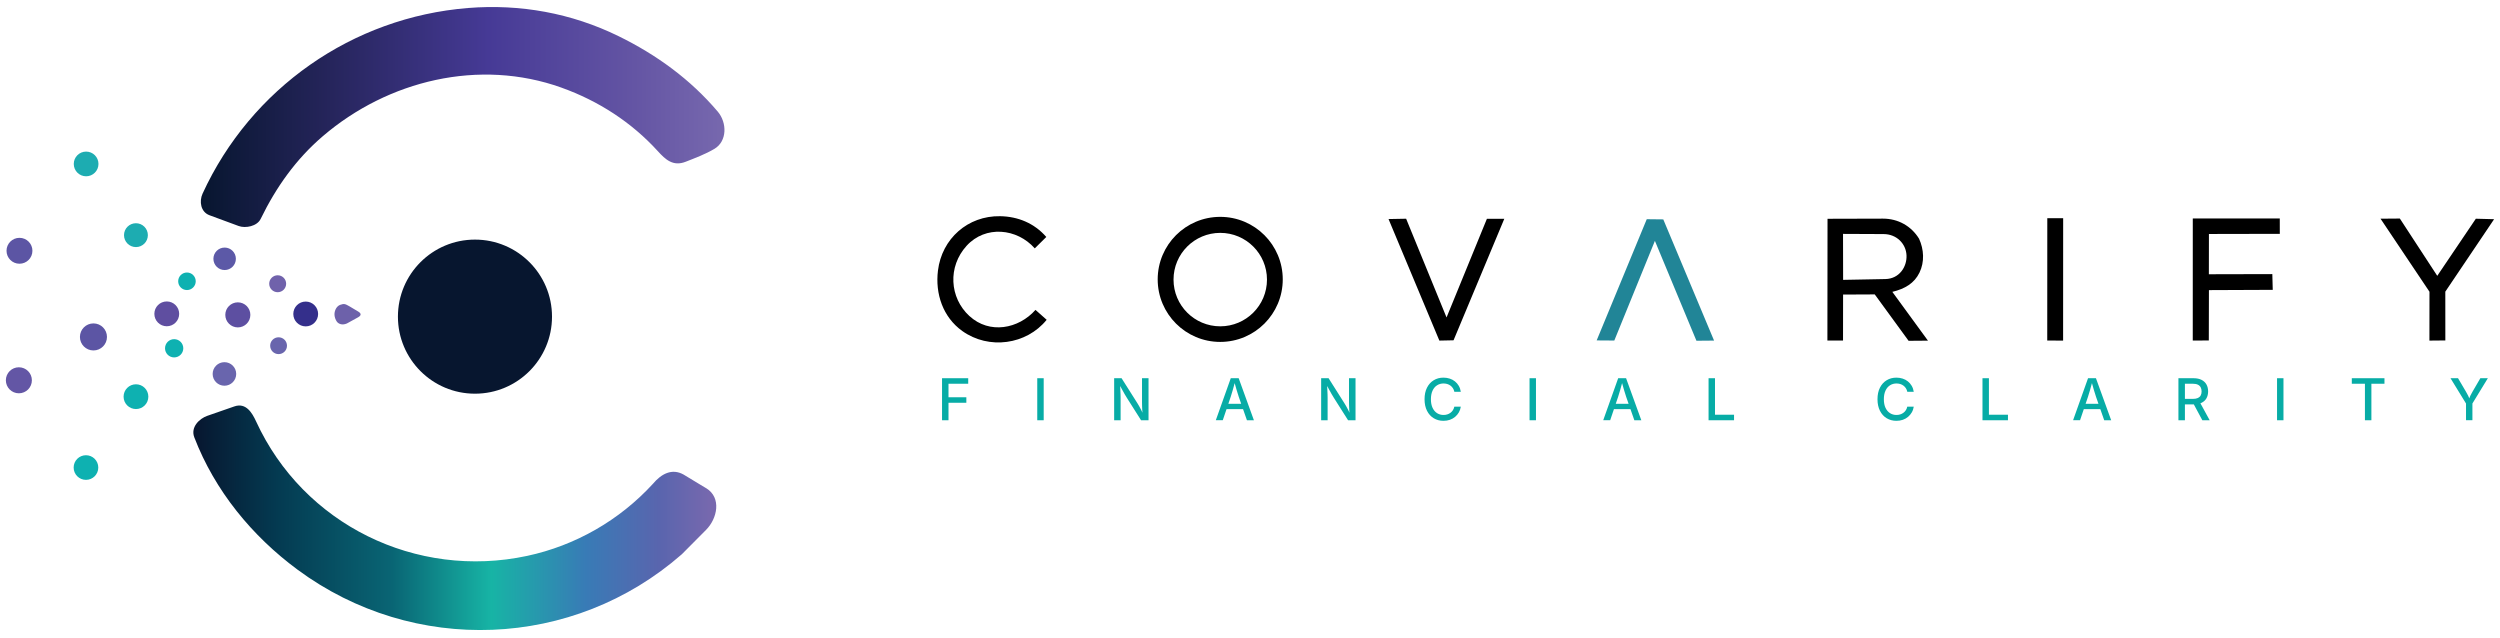
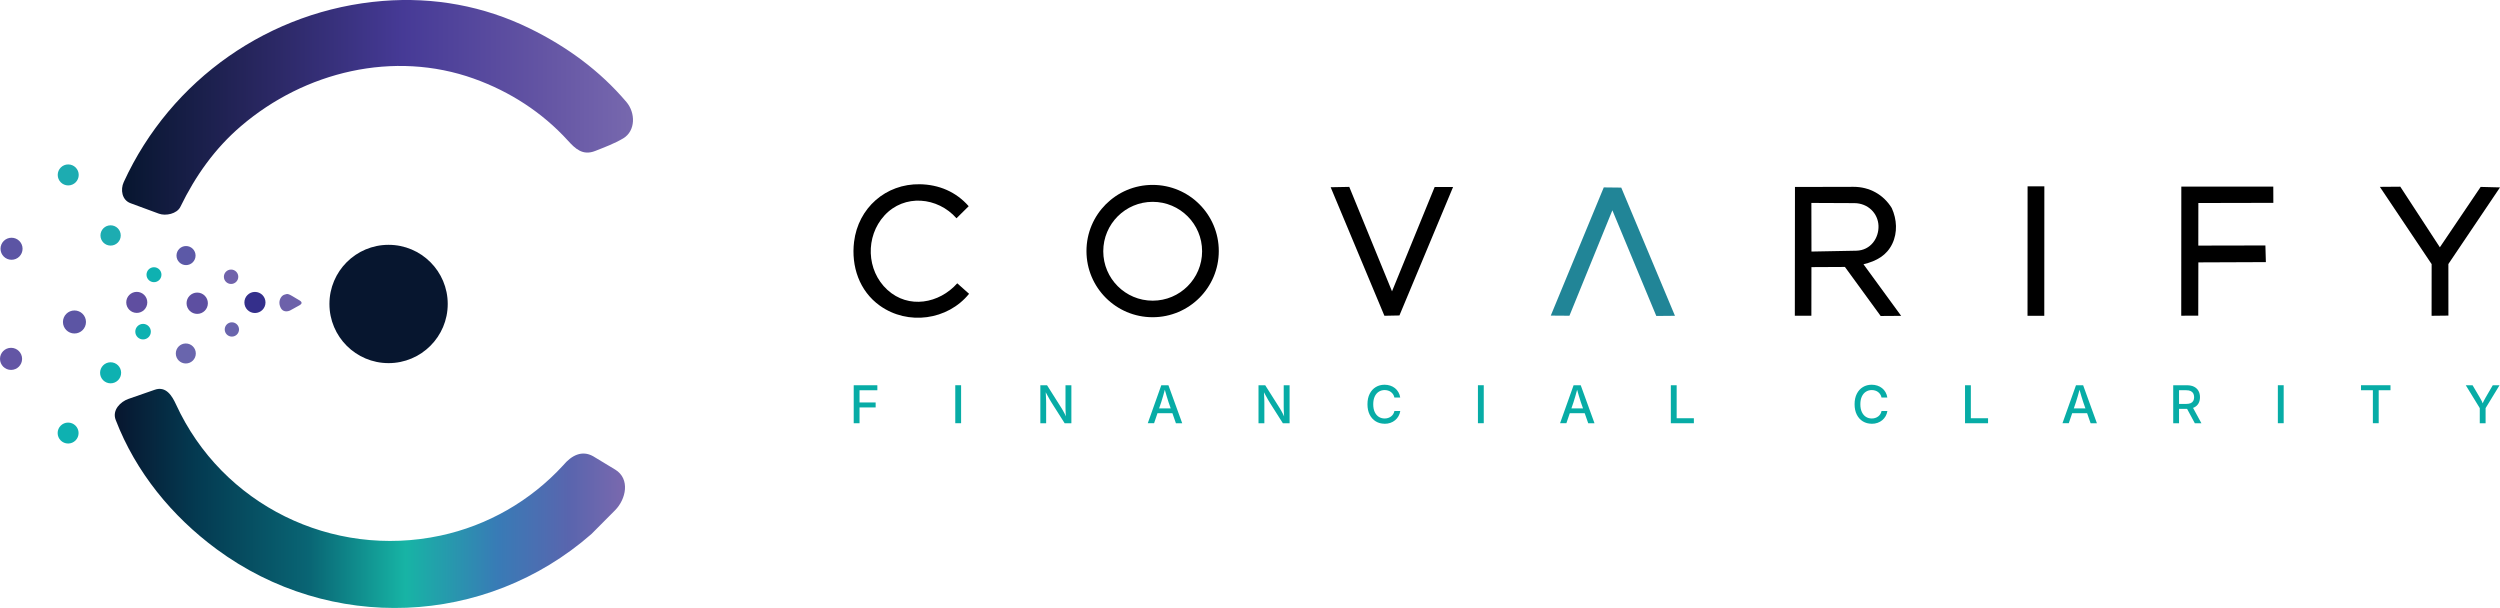
- <svg xmlns="http://www.w3.org/2000/svg" version="1.1" viewBox="124 434 832 212">
+ <svg xmlns="http://www.w3.org/2000/svg" version="1.1" viewBox="0 0 909.53 221.18">
  <defs>
    <style>
      .st0 {
        fill: #07162f;
      }

      .st1 {
        fill: #6356a5;
      }

      .st2 {
        fill: #1dacb1;
      }

      .st3 {
        fill: url(#linear-gradient1);
      }

      .st4 {
        fill: #5f4ea0;
      }

      .st5 {
        fill: #6d61aa;
      }

      .st6 {
        fill: #7062ab;
      }

      .st7 {
        fill: #07aca6;
      }

      .st8 {
        fill: #6965ad;
      }

      .st9 {
        fill: #5c55a4;
      }

      .st10 {
        fill: #0eb1b1;
      }

      .st11 {
        fill: #218597;
      }

      .st12 {
        fill: #342f8b;
      }

      .st13 {
        fill: #5d4fa1;
      }

      .st14 {
        fill: url(#linear-gradient);
      }

      .st15 {
        fill: #5c59a7;
      }
    </style>
-     <linearGradient id="linear-gradient" x1="188.36" y1="606.31" x2="362.38" y2="606.31" gradientUnits="userSpaceOnUse">
+     <linearGradient id="linear-gradient" x1="41.76" y1="181.33" x2="227.39" y2="181.33" gradientUnits="userSpaceOnUse">
      <stop offset="0" stop-color="#07162f" />
      <stop offset=".16" stop-color="#043a51" />
      <stop offset=".38" stop-color="#096574" />
      <stop offset=".57" stop-color="#17b4a5" />
      <stop offset=".75" stop-color="#387bb6" />
      <stop offset=".89" stop-color="#5965ae" />
      <stop offset=".99" stop-color="#7768ae" />
    </linearGradient>
-     <linearGradient id="linear-gradient1" x1="190.83" y1="472.93" x2="365.1" y2="472.93" gradientUnits="userSpaceOnUse">
+     <linearGradient id="linear-gradient1" x1="44.39" y1="39.05" x2="230.29" y2="39.05" gradientUnits="userSpaceOnUse">
      <stop offset="0" stop-color="#07162f" />
      <stop offset=".25" stop-color="#26255c" />
      <stop offset=".55" stop-color="#463a96" />
      <stop offset=".81" stop-color="#6253a3" />
      <stop offset="1" stop-color="#7768ae" />
    </linearGradient>
  </defs>
  <g>
-     <circle class="st9" cx="155.1" cy="546.13" r="4.5" />
    <g>
      <g>
-         <path class="st14" d="M358.98,596.44c5.28,3.2,3.71,10.18,0,13.9l-8.06,8.11c-36.15,31.66-89.26,33.68-127.89,5.14-15.15-11.2-27.51-26.23-34.37-44.05-1.31-3.41,1.73-6.25,4.32-7.15l9.03-3.14c3.86-1.34,5.91,2.16,7.2,4.96,15.76,34.34,53.27,52.69,90.22,44.79,16.03-3.43,30.69-11.81,41.85-23.97,2.87-3.43,6.42-5.22,10.21-3.1l7.48,4.53Z" />
-         <path class="st3" d="M310.85,463.16c-27.34-9.79-57.7-2.41-79.4,16.15-8.94,7.64-15.57,17-20.71,27.56-1.18,2.43-5.04,3.19-7.32,2.34l-9.7-3.58c-2.93-1.08-3.49-4.6-2.3-7.2,16.08-35.01,49.84-58.69,88.38-61.77,17.33-1.38,34.37,1.7,49.99,9.34,12.69,6.2,23.98,14.42,33.07,25.13,3.14,3.7,3.16,9.85-1.07,12.39-2.96,1.77-6.57,3.12-9.57,4.3-4.25,1.69-6.8-.78-9.3-3.52-8.78-9.64-19.79-16.74-32.06-21.13Z" />
-         <circle class="st0" cx="282.07" cy="539.38" r="25.64" />
+         <path class="st14" d="M223.77,170.81c5.63,3.41,3.95,10.86.01,14.82l-8.6,8.65c-38.57,33.77-95.22,35.93-136.43,5.48-16.16-11.94-29.35-27.98-36.66-46.99-1.4-3.64,1.85-6.67,4.61-7.63l9.63-3.35c4.11-1.43,6.3,2.3,7.68,5.29,16.81,36.64,56.83,56.21,96.24,47.78,17.11-3.66,32.74-12.6,44.64-25.57,3.06-3.66,6.85-5.57,10.89-3.31l7.98,4.83Z" />
+         <path class="st3" d="M172.43,28.62c-29.17-10.44-61.55-2.57-84.71,17.22-9.54,8.15-16.61,18.13-22.09,29.4-1.26,2.59-5.38,3.4-7.81,2.5l-10.35-3.82c-3.12-1.15-3.72-4.91-2.45-7.68C62.17,28.89,98.18,3.63,139.3.34c18.48-1.48,36.66,1.82,53.33,9.96,13.53,6.61,25.58,15.38,35.27,26.81,3.35,3.94,3.37,10.51-1.15,13.22-3.15,1.89-7.01,3.32-10.21,4.59-4.54,1.8-7.26-.83-9.92-3.76-9.36-10.28-21.11-17.86-34.2-22.54Z" />
      </g>
+       <circle class="st0" cx="141.37" cy="110.59" r="21.52" />
+     </g>
+     <g>
+       <circle class="st9" cx="27.09" cy="117.14" r="4.19" />
      <g>
-         <circle class="st2" cx="169.24" cy="512.26" r="3.97" />
+         <circle class="st2" cx="40.24" cy="85.66" r="3.69" />
        <g>
-           <circle class="st1" cx="130.28" cy="560.56" r="4.33" />
-           <circle class="st9" cx="130.48" cy="517.46" r="4.31" />
-           <circle class="st13" cx="203.15" cy="538.79" r="4.17" />
-           <circle class="st12" cx="225.74" cy="538.49" r="4.13" />
-           <circle class="st2" cx="152.66" cy="488.56" r="4.11" />
-           <circle class="st4" cx="179.5" cy="538.45" r="4.13" />
-           <circle class="st10" cx="152.61" cy="589.6" r="4.1" />
-           <circle class="st10" cx="169.25" cy="566.01" r="4.12" />
-           <circle class="st8" cx="198.69" cy="558.45" r="3.92" />
-           <circle class="st15" cx="198.76" cy="520.13" r="3.74" />
-           <path class="st5" d="M243.22,539.57l-3.79,2.09c-1.7.72-2.84.02-3.3-.58s-.85-1.69-.82-2.53c.04-1.39.78-2.68,1.88-3.09,1.39-.51,1.7-.3,3.12.49l3.02,1.8c1.13.72.67,1.39-.1,1.82Z" />
-           <circle class="st10" cx="181.96" cy="549.91" r="3.04" />
-           <circle class="st10" cx="186.22" cy="527.61" r="2.92" />
-           <circle class="st8" cx="216.71" cy="549.05" r="2.8" />
-           <circle class="st6" cx="216.41" cy="528.43" r="2.82" />
+           <circle class="st1" cx="4.02" cy="130.56" r="4.02" />
+           <circle class="st9" cx="4.2" cy="90.5" r="4.01" />
+           <circle class="st13" cx="71.75" cy="110.32" r="3.88" />
+           <circle class="st12" cx="92.75" cy="110.04" r="3.84" />
+           <circle class="st2" cx="24.82" cy="63.64" r="3.82" />
+           <circle class="st4" cx="49.76" cy="110.01" r="3.83" />
+           <circle class="st10" cx="24.78" cy="157.55" r="3.81" />
+           <circle class="st10" cx="40.24" cy="135.63" r="3.83" />
+           <circle class="st8" cx="67.6" cy="128.6" r="3.64" />
+           <circle class="st15" cx="67.68" cy="92.98" r="3.47" />
+           <path class="st5" d="M108.99,111.05l-3.52,1.94c-1.58.67-2.64.02-3.06-.54s-.79-1.57-.76-2.35c.03-1.3.73-2.49,1.74-2.87,1.3-.48,1.58-.28,2.9.46l2.8,1.67c1.05.67.62,1.29-.1,1.69Z" />
+           <circle class="st10" cx="52.05" cy="120.66" r="2.83" />
+           <circle class="st10" cx="56.02" cy="99.94" r="2.72" />
+           <circle class="st8" cx="84.36" cy="119.86" r="2.6" />
+           <circle class="st6" cx="84.07" cy="100.69" r="2.62" />
        </g>
      </g>
    </g>
  </g>
  <g>
    <g>
-       <path d="M759.17,547.41l-11.25-15.43-10.54.05-.02,15.31h-5.2s.04-40.53.04-40.53l18.42-.05c5.05-.01,9.44,2.45,12.04,6.68,1.63,3.57,1.87,7.72.15,11.27-1.72,3.56-4.83,5.4-9.04,6.42l11.85,16.24-6.45.05ZM751.47,526.87c4.59-.09,7.18-4.04,7.02-7.87-.16-3.87-3.27-7.08-7.61-7.1l-13.52-.06.03,15.3,14.08-.27Z" />
-       <polygon points="880.23 525.22 880.37 530.46 859.13 530.55 859.09 547.31 853.75 547.33 853.76 506.7 882.71 506.7 882.72 511.82 859.13 511.87 859.11 525.27 880.23 525.22" />
-       <polygon class="st11" points="688.57 547.4 674.75 514.16 661.24 547.33 655.37 547.29 672.04 506.95 677.54 507.01 694.44 547.35 688.57 547.4" />
-       <polygon points="954.04 506.95 937.8 531.06 937.81 547.3 932.51 547.35 932.53 531.09 916.24 506.78 922.67 506.73 935.12 525.8 947.96 506.79 954.04 506.95" />
-       <rect x="787.61" y="524.34" width="40.73" height="5.28" transform="translate(280.6377 1334.72) rotate(-89.9749)" />
-       <path d="M550.9,526.98c0,11.49-9.32,20.81-20.81,20.81s-20.81-9.32-20.81-20.81,9.32-20.81,20.81-20.81,20.81,9.32,20.81,20.81ZM545.65,527.05c0-8.59-6.96-15.55-15.55-15.55s-15.55,6.96-15.55,15.55,6.96,15.55,15.55,15.55,15.55-6.96,15.55-15.55Z" />
-       <path d="M446.64,539.19c6.66,6.11,16.33,4.29,21.97-2.06l3.72,3.3c-6.73,8.31-19.25,10.04-28.08,3.73-6.47-4.63-9.04-12.4-8.1-20.09,1.29-10.65,9.96-18.31,20.71-18.12,5.96.11,11.36,2.34,15.35,6.91l-3.84,3.8c-5.9-6.7-16.42-7.75-22.7-.84s-5.73,17.23.96,23.37Z" />
-       <polygon points="624.63 506.82 607.74 547.25 603.02 547.35 586.1 506.9 591.96 506.79 605.41 539.65 618.84 506.82 624.63 506.82" />
+       <path d="M684.21,114.96l-13-17.84-12.19.06-.02,17.7h-6.02s.05-46.86.05-46.86l21.29-.05c5.84-.01,10.92,2.83,13.92,7.72,1.88,4.12,2.16,8.93.18,13.03-1.99,4.12-5.59,6.24-10.46,7.42l13.7,18.77-7.45.05ZM675.3,91.21c5.31-.1,8.3-4.67,8.12-9.1-.18-4.47-3.78-8.18-8.79-8.21l-15.63-.07.03,17.69,16.28-.31Z" />
+       <polygon points="824.18 89.3 824.35 95.36 799.79 95.46 799.75 114.84 793.56 114.86 793.59 67.88 827.05 67.89 827.07 73.8 799.79 73.86 799.77 89.35 824.18 89.3" />
+       <polygon class="st11" points="602.58 114.95 586.6 76.51 570.98 114.87 564.19 114.82 583.47 68.18 589.83 68.25 609.37 114.89 602.58 114.95" />
+       <polygon points="909.53 68.18 890.75 96.05 890.76 114.82 884.64 114.89 884.66 96.09 865.82 67.98 873.26 67.92 887.65 89.97 902.49 68 909.53 68.18" />
+       <rect x="717.09" y="88.28" width="47.09" height="6.1" transform="translate(648.98 831.93) rotate(-89.97)" />
+       <path d="M443.41,91.34c0,13.29-10.77,24.07-24.07,24.07s-24.07-10.77-24.07-24.07,10.77-24.07,24.07-24.07,24.07,10.77,24.07,24.07ZM437.34,91.41c0-9.93-8.05-17.98-17.98-17.98s-17.98,8.05-17.98,17.98,8.05,17.98,17.98,17.98,17.98-8.05,17.98-17.98Z" />
+       <path d="M322.85,105.46c7.7,7.06,18.88,4.97,25.41-2.39l4.3,3.82c-7.78,9.6-22.26,11.61-32.47,4.31-7.48-5.35-10.45-14.34-9.37-23.22,1.5-12.31,11.52-21.17,23.95-20.95,6.89.13,13.13,2.71,17.75,7.99l-4.44,4.39c-6.82-7.75-18.98-8.96-26.25-.97-6.9,7.58-6.62,19.92,1.11,27.02Z" />
+       <polygon points="528.65 68.03 509.13 114.77 503.66 114.88 484.11 68.12 490.88 67.99 506.43 105.99 521.95 68.03 528.65 68.03" />
    </g>
    <g>
-       <path class="st7" d="M437.51,573.86v-13.99h8.71v1.84h-6.56v4.5h5.94v1.83h-5.94v5.82h-2.14Z" />
-       <path class="st7" d="M471.34,559.87v13.99h-2.14v-13.99h2.14Z" />
-       <path class="st7" d="M494.79,573.86v-13.99h2.47l5.27,8.33c.18.28.37.6.59.99.22.38.45.81.69,1.29s.48,1,.72,1.56h-.26c-.06-.53-.1-1.06-.13-1.58-.03-.52-.05-1.01-.06-1.47-.01-.46-.02-.84-.02-1.16v-7.96h2.17v13.99h-2.48l-4.72-7.45c-.25-.41-.5-.82-.74-1.23-.24-.41-.51-.89-.8-1.43-.29-.54-.65-1.2-1.07-1.98h.34c.03.69.06,1.33.09,1.93.03.6.05,1.13.07,1.59.02.46.02.83.02,1.1v7.47h-2.17Z" />
-       <path class="st7" d="M528.62,573.86l4.98-13.99h2.63l5.07,13.99h-2.32l-2.72-7.79c-.21-.63-.45-1.38-.7-2.24-.25-.86-.55-1.89-.88-3.09h.43c-.32,1.21-.61,2.26-.86,3.12-.25.87-.48,1.6-.67,2.2l-2.64,7.79h-2.32ZM531.31,570.17v-1.78h7.28v1.78h-7.28Z" />
-       <path class="st7" d="M563.68,573.86v-13.99h2.47l5.27,8.33c.18.28.37.6.59.99.22.38.45.81.69,1.29s.48,1,.72,1.56h-.26c-.06-.53-.1-1.06-.13-1.58-.03-.52-.05-1.01-.06-1.47-.01-.46-.02-.84-.02-1.16v-7.96h2.17v13.99h-2.48l-4.72-7.45c-.25-.41-.5-.82-.74-1.23-.24-.41-.51-.89-.8-1.43-.29-.54-.65-1.2-1.07-1.98h.34c.03.69.06,1.33.09,1.93.03.6.05,1.13.07,1.59.02.46.02.83.02,1.1v7.47h-2.17Z" />
-       <path class="st7" d="M604.39,574.05c-1.21,0-2.29-.29-3.24-.86s-1.7-1.4-2.24-2.47c-.54-1.07-.82-2.36-.82-3.85s.27-2.78.82-3.86c.54-1.07,1.29-1.9,2.24-2.47.95-.58,2.03-.86,3.24-.86.74,0,1.43.11,2.08.32.65.21,1.23.52,1.74.93.51.41.93.9,1.27,1.48.34.58.56,1.24.68,1.98h-2.15c-.09-.44-.24-.84-.47-1.18-.22-.34-.49-.63-.81-.87-.32-.24-.68-.42-1.07-.54-.39-.12-.81-.18-1.25-.18-.8,0-1.52.2-2.16.61-.64.4-1.14,1-1.5,1.78s-.54,1.73-.54,2.86.18,2.08.55,2.86.87,1.37,1.5,1.77c.63.4,1.35.6,2.14.6.44,0,.85-.06,1.24-.18.39-.12.75-.3,1.07-.54.32-.23.59-.52.82-.87.22-.34.38-.74.47-1.17h2.16c-.11.69-.32,1.32-.65,1.89s-.74,1.07-1.25,1.5c-.51.43-1.09.75-1.74.98-.65.23-1.37.34-2.14.34Z" />
-       <path class="st7" d="M635.17,559.87v13.99h-2.14v-13.99h2.14Z" />
-       <path class="st7" d="M657.55,573.86l4.98-13.99h2.63l5.07,13.99h-2.32l-2.72-7.79c-.21-.63-.45-1.38-.7-2.24-.25-.86-.55-1.89-.88-3.09h.43c-.32,1.21-.61,2.26-.86,3.12-.25.87-.48,1.6-.67,2.2l-2.64,7.79h-2.32ZM660.25,570.17v-1.78h7.28v1.78h-7.28Z" />
-       <path class="st7" d="M692.61,573.86v-13.99h2.14v12.15h6.34v1.84h-8.48Z" />
-       <path class="st7" d="M755.13,574.05c-1.21,0-2.29-.29-3.24-.86s-1.7-1.4-2.24-2.47c-.54-1.07-.82-2.36-.82-3.85s.27-2.78.82-3.86c.54-1.07,1.29-1.9,2.24-2.47.95-.58,2.03-.86,3.24-.86.74,0,1.43.11,2.08.32.65.21,1.23.52,1.74.93.51.41.93.9,1.27,1.48.34.58.56,1.24.68,1.98h-2.15c-.09-.44-.24-.84-.47-1.18-.22-.34-.49-.63-.81-.87-.32-.24-.68-.42-1.07-.54-.39-.12-.81-.18-1.25-.18-.8,0-1.52.2-2.16.61-.64.4-1.14,1-1.5,1.78s-.54,1.73-.54,2.86.18,2.08.55,2.86.87,1.37,1.5,1.77c.63.4,1.35.6,2.14.6.44,0,.85-.06,1.24-.18.39-.12.75-.3,1.07-.54.32-.23.59-.52.82-.87.22-.34.38-.74.47-1.17h2.16c-.11.69-.32,1.32-.65,1.89s-.74,1.07-1.25,1.5c-.51.43-1.09.75-1.74.98-.65.23-1.37.34-2.14.34Z" />
-       <path class="st7" d="M783.77,573.86v-13.99h2.14v12.15h6.34v1.84h-8.48Z" />
-       <path class="st7" d="M813.92,573.86l4.98-13.99h2.63l5.07,13.99h-2.32l-2.72-7.79c-.21-.63-.45-1.38-.7-2.24-.25-.86-.55-1.89-.88-3.09h.43c-.32,1.21-.61,2.26-.86,3.12-.25.87-.48,1.6-.67,2.2l-2.64,7.79h-2.32ZM816.62,570.17v-1.78h7.28v1.78h-7.28Z" />
-       <path class="st7" d="M848.98,573.86v-13.99h5.02c1.08,0,1.98.19,2.7.56.72.37,1.26.89,1.62,1.55.36.66.54,1.42.54,2.28s-.18,1.62-.54,2.27c-.36.65-.9,1.15-1.62,1.51s-1.62.54-2.7.54h-3.77v-1.83h3.56c.69,0,1.24-.1,1.67-.3.42-.2.73-.48.93-.85.2-.37.3-.81.3-1.33s-.1-.98-.3-1.36c-.2-.38-.51-.68-.94-.89-.43-.21-.99-.31-1.68-.31h-2.63v12.16h-2.14ZM856.94,573.86l-3.39-6.32h2.38l3.45,6.32h-2.43Z" />
-       <path class="st7" d="M883.94,559.87v13.99h-2.14v-13.99h2.14Z" />
-       <path class="st7" d="M906.68,561.71v-1.84h10.87v1.84h-4.35v12.15h-2.15v-12.15h-4.37Z" />
-       <path class="st7" d="M944.69,573.86v-5.57l-5.16-8.42h2.5l2.63,4.46c.29.49.55.96.77,1.41.22.45.45,1.01.69,1.67h-.69c.24-.68.47-1.24.69-1.7.22-.45.47-.92.75-1.39l2.6-4.46h2.49l-5.14,8.42v5.57h-2.14Z" />
+       <path class="st7" d="M310.59,153.98v-13.82h8.6v1.82h-6.48v4.44h5.86v1.81h-5.86v5.75h-2.12Z" />
+       <path class="st7" d="M349.66,140.15v13.82h-2.12v-13.82h2.12Z" />
+       <path class="st7" d="M378.49,153.98v-13.82h2.44l5.2,8.23c.17.27.37.6.58.97.22.38.45.8.69,1.28.24.47.48.99.71,1.54h-.26c-.06-.53-.1-1.05-.13-1.56-.03-.52-.05-1-.06-1.45-.01-.45-.02-.83-.02-1.14v-7.87h2.14v13.82h-2.45l-4.67-7.36c-.25-.4-.49-.81-.73-1.21-.24-.41-.5-.88-.79-1.42-.29-.53-.64-1.19-1.05-1.95h.33c.03.68.06,1.32.09,1.91.03.59.05,1.11.07,1.57.02.46.02.82.02,1.09v7.38h-2.14Z" />
+       <path class="st7" d="M417.57,153.98l4.92-13.82h2.6l5.01,13.82h-2.29l-2.69-7.69c-.21-.62-.44-1.36-.69-2.21-.25-.85-.54-1.87-.87-3.05h.43c-.32,1.2-.6,2.23-.85,3.08-.25.86-.47,1.58-.66,2.17l-2.61,7.69h-2.29ZM420.23,150.33v-1.76h7.19v1.76h-7.19Z" />
+       <path class="st7" d="M457.86,153.98v-13.82h2.44l5.21,8.23c.17.27.37.6.58.97s.45.8.69,1.28c.24.47.48.99.71,1.54h-.26c-.05-.53-.1-1.05-.12-1.56-.03-.52-.05-1-.06-1.45-.01-.45-.02-.83-.02-1.14v-7.87h2.14v13.82h-2.45l-4.67-7.36c-.25-.4-.49-.81-.73-1.21-.24-.41-.5-.88-.79-1.42-.29-.53-.64-1.19-1.05-1.95h.33c.03.68.06,1.32.09,1.91s.05,1.11.07,1.57c.02.46.02.82.02,1.09v7.38h-2.14Z" />
+       <path class="st7" d="M503.73,154.16c-1.19,0-2.26-.28-3.2-.85-.94-.57-1.68-1.38-2.22-2.44-.54-1.06-.81-2.33-.81-3.8s.27-2.75.81-3.81c.54-1.06,1.28-1.88,2.22-2.44.94-.57,2.01-.85,3.2-.85.73,0,1.42.11,2.05.32.64.21,1.21.52,1.72.92.5.4.92.89,1.25,1.47.33.57.56,1.23.67,1.96h-2.12c-.09-.44-.24-.83-.46-1.16s-.49-.62-.8-.86c-.32-.24-.67-.41-1.06-.53-.39-.12-.8-.18-1.23-.18-.79,0-1.5.2-2.13.6-.63.4-1.12.98-1.48,1.75-.36.77-.54,1.71-.54,2.83s.18,2.05.55,2.83c.37.77.86,1.35,1.48,1.74s1.33.59,2.12.59c.43,0,.84-.06,1.23-.18.39-.12.74-.3,1.06-.53.32-.23.59-.52.81-.86.22-.34.37-.73.46-1.16h2.13c-.1.68-.32,1.3-.64,1.87-.32.57-.73,1.06-1.23,1.48-.5.42-1.08.74-1.72.97s-1.35.34-2.11.34Z" />
+       <path class="st7" d="M539.81,140.15v13.82h-2.12v-13.82h2.12Z" />
+       <path class="st7" d="M567.57,153.98l4.92-13.82h2.6l5.01,13.82h-2.29l-2.69-7.69c-.21-.62-.44-1.36-.69-2.21-.25-.85-.54-1.87-.87-3.05h.43c-.32,1.2-.6,2.23-.85,3.08-.25.86-.47,1.58-.66,2.17l-2.61,7.69h-2.29ZM570.24,150.33v-1.76h7.19v1.76h-7.19Z" />
+       <path class="st7" d="M607.87,153.98v-13.82h2.12v12h6.26v1.82h-8.38Z" />
+       <path class="st7" d="M680.95,154.16c-1.19,0-2.26-.28-3.2-.85-.94-.57-1.68-1.38-2.22-2.44-.54-1.06-.81-2.33-.81-3.8s.27-2.75.81-3.81c.54-1.06,1.28-1.88,2.22-2.44.94-.57,2.01-.85,3.2-.85.73,0,1.42.11,2.05.32.64.21,1.21.52,1.72.92.5.4.92.89,1.25,1.47.33.57.56,1.23.67,1.96h-2.12c-.09-.44-.24-.83-.46-1.16s-.49-.62-.8-.86c-.32-.24-.67-.41-1.06-.53-.39-.12-.8-.18-1.23-.18-.79,0-1.5.2-2.13.6-.63.4-1.12.98-1.48,1.75-.36.77-.54,1.71-.54,2.83s.18,2.05.55,2.83c.37.77.86,1.35,1.48,1.74s1.33.59,2.12.59c.43,0,.84-.06,1.23-.18.39-.12.74-.3,1.06-.53.32-.23.59-.52.81-.86.22-.34.37-.73.46-1.16h2.13c-.1.68-.32,1.3-.64,1.87-.32.57-.73,1.06-1.23,1.48-.5.42-1.08.74-1.72.97s-1.35.34-2.11.34Z" />
+       <path class="st7" d="M714.9,153.98v-13.82h2.12v12h6.26v1.82h-8.38Z" />
+       <path class="st7" d="M750.35,153.98l4.92-13.82h2.6l5.01,13.82h-2.29l-2.69-7.69c-.21-.62-.44-1.36-.69-2.21-.25-.85-.54-1.87-.87-3.05h.43c-.32,1.2-.6,2.23-.85,3.08-.25.86-.47,1.58-.66,2.17l-2.61,7.69h-2.29ZM753.01,150.33v-1.76h7.19v1.76h-7.19Z" />
+       <path class="st7" d="M790.64,153.98v-13.82h4.95c1.06,0,1.95.18,2.66.55.71.37,1.24.88,1.6,1.54.35.66.53,1.41.53,2.25s-.18,1.6-.53,2.24c-.36.64-.89,1.14-1.6,1.49-.71.35-1.6.53-2.67.53h-3.72v-1.81h3.52c.68,0,1.23-.1,1.65-.29.42-.2.72-.47.92-.84s.3-.8.3-1.32-.1-.97-.3-1.34c-.2-.38-.51-.67-.93-.88s-.97-.31-1.66-.31h-2.6v12.01h-2.12ZM798.5,153.98l-3.35-6.24h2.35l3.4,6.24h-2.4Z" />
+       <path class="st7" d="M830.83,140.15v13.82h-2.12v-13.82h2.12Z" />
+       <path class="st7" d="M858.96,141.97v-1.82h10.73v1.82h-4.29v12h-2.12v-12h-4.31Z" />
+       <path class="st7" d="M902.17,153.98v-5.5l-5.09-8.32h2.47l2.6,4.41c.29.48.54.95.76,1.39s.45,1,.68,1.65h-.68c.24-.67.46-1.23.68-1.67s.47-.91.74-1.37l2.57-4.41h2.46l-5.07,8.32v5.5h-2.12Z" />
    </g>
  </g>
</svg>
